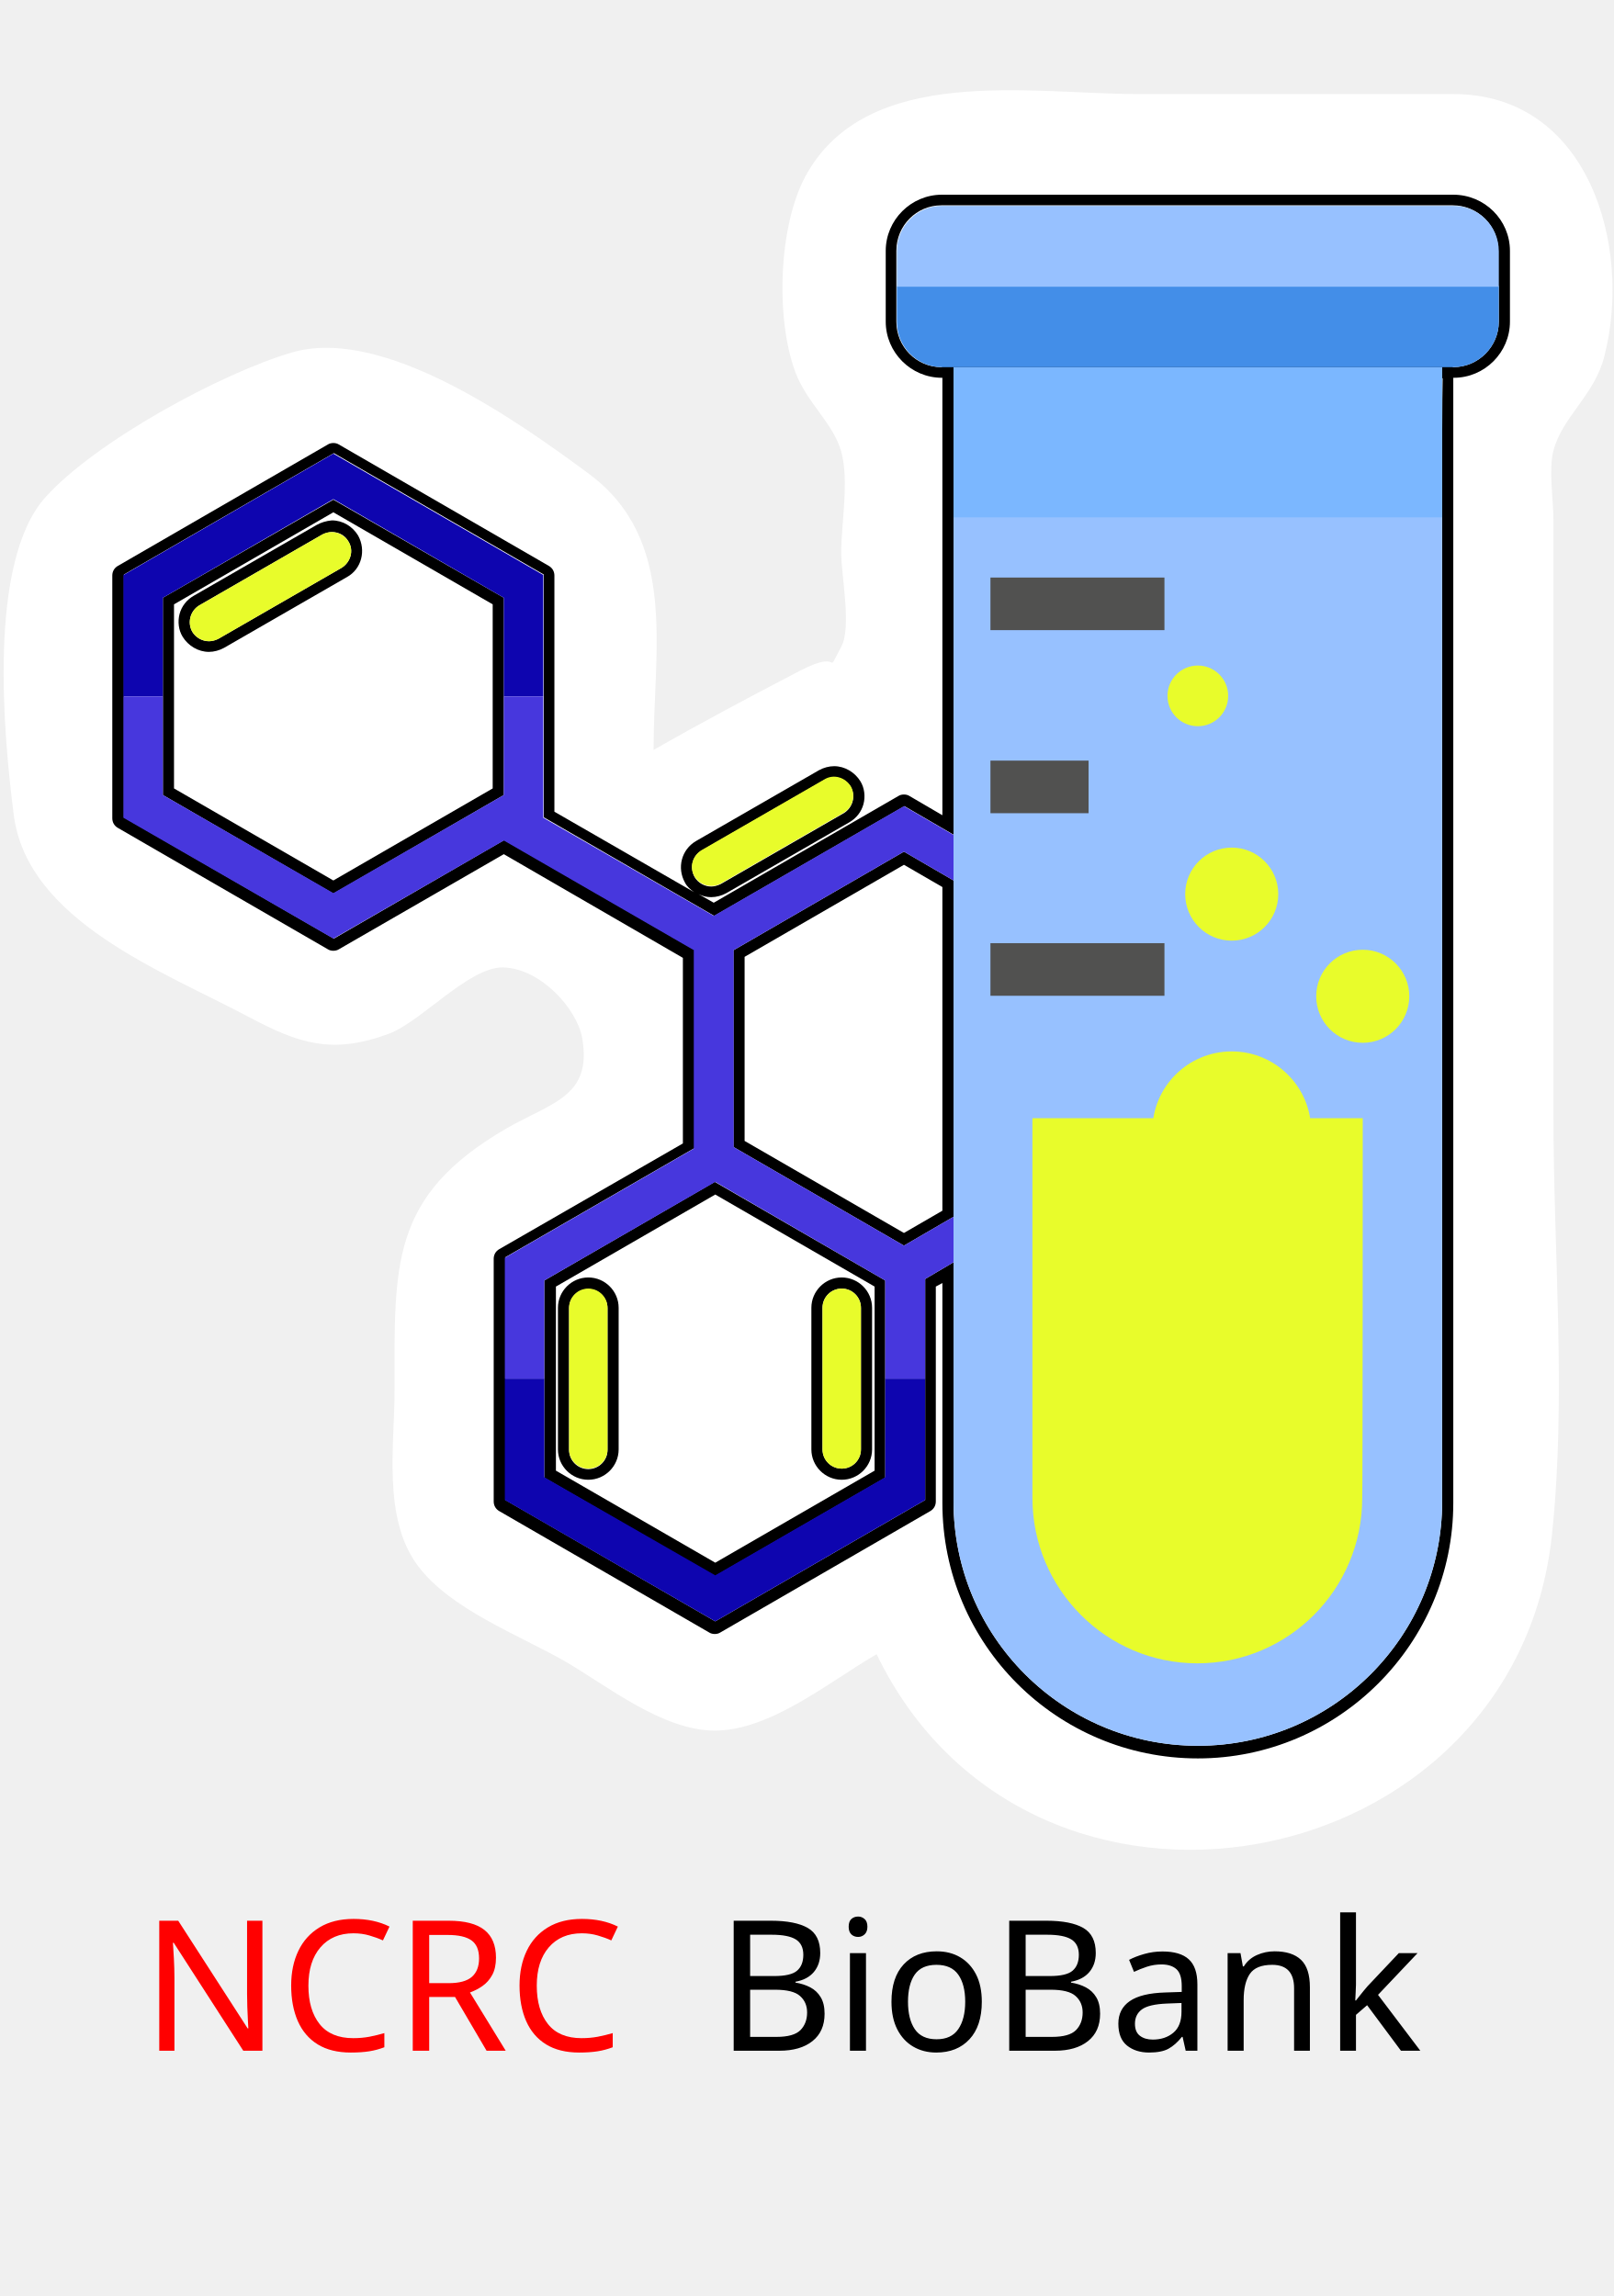
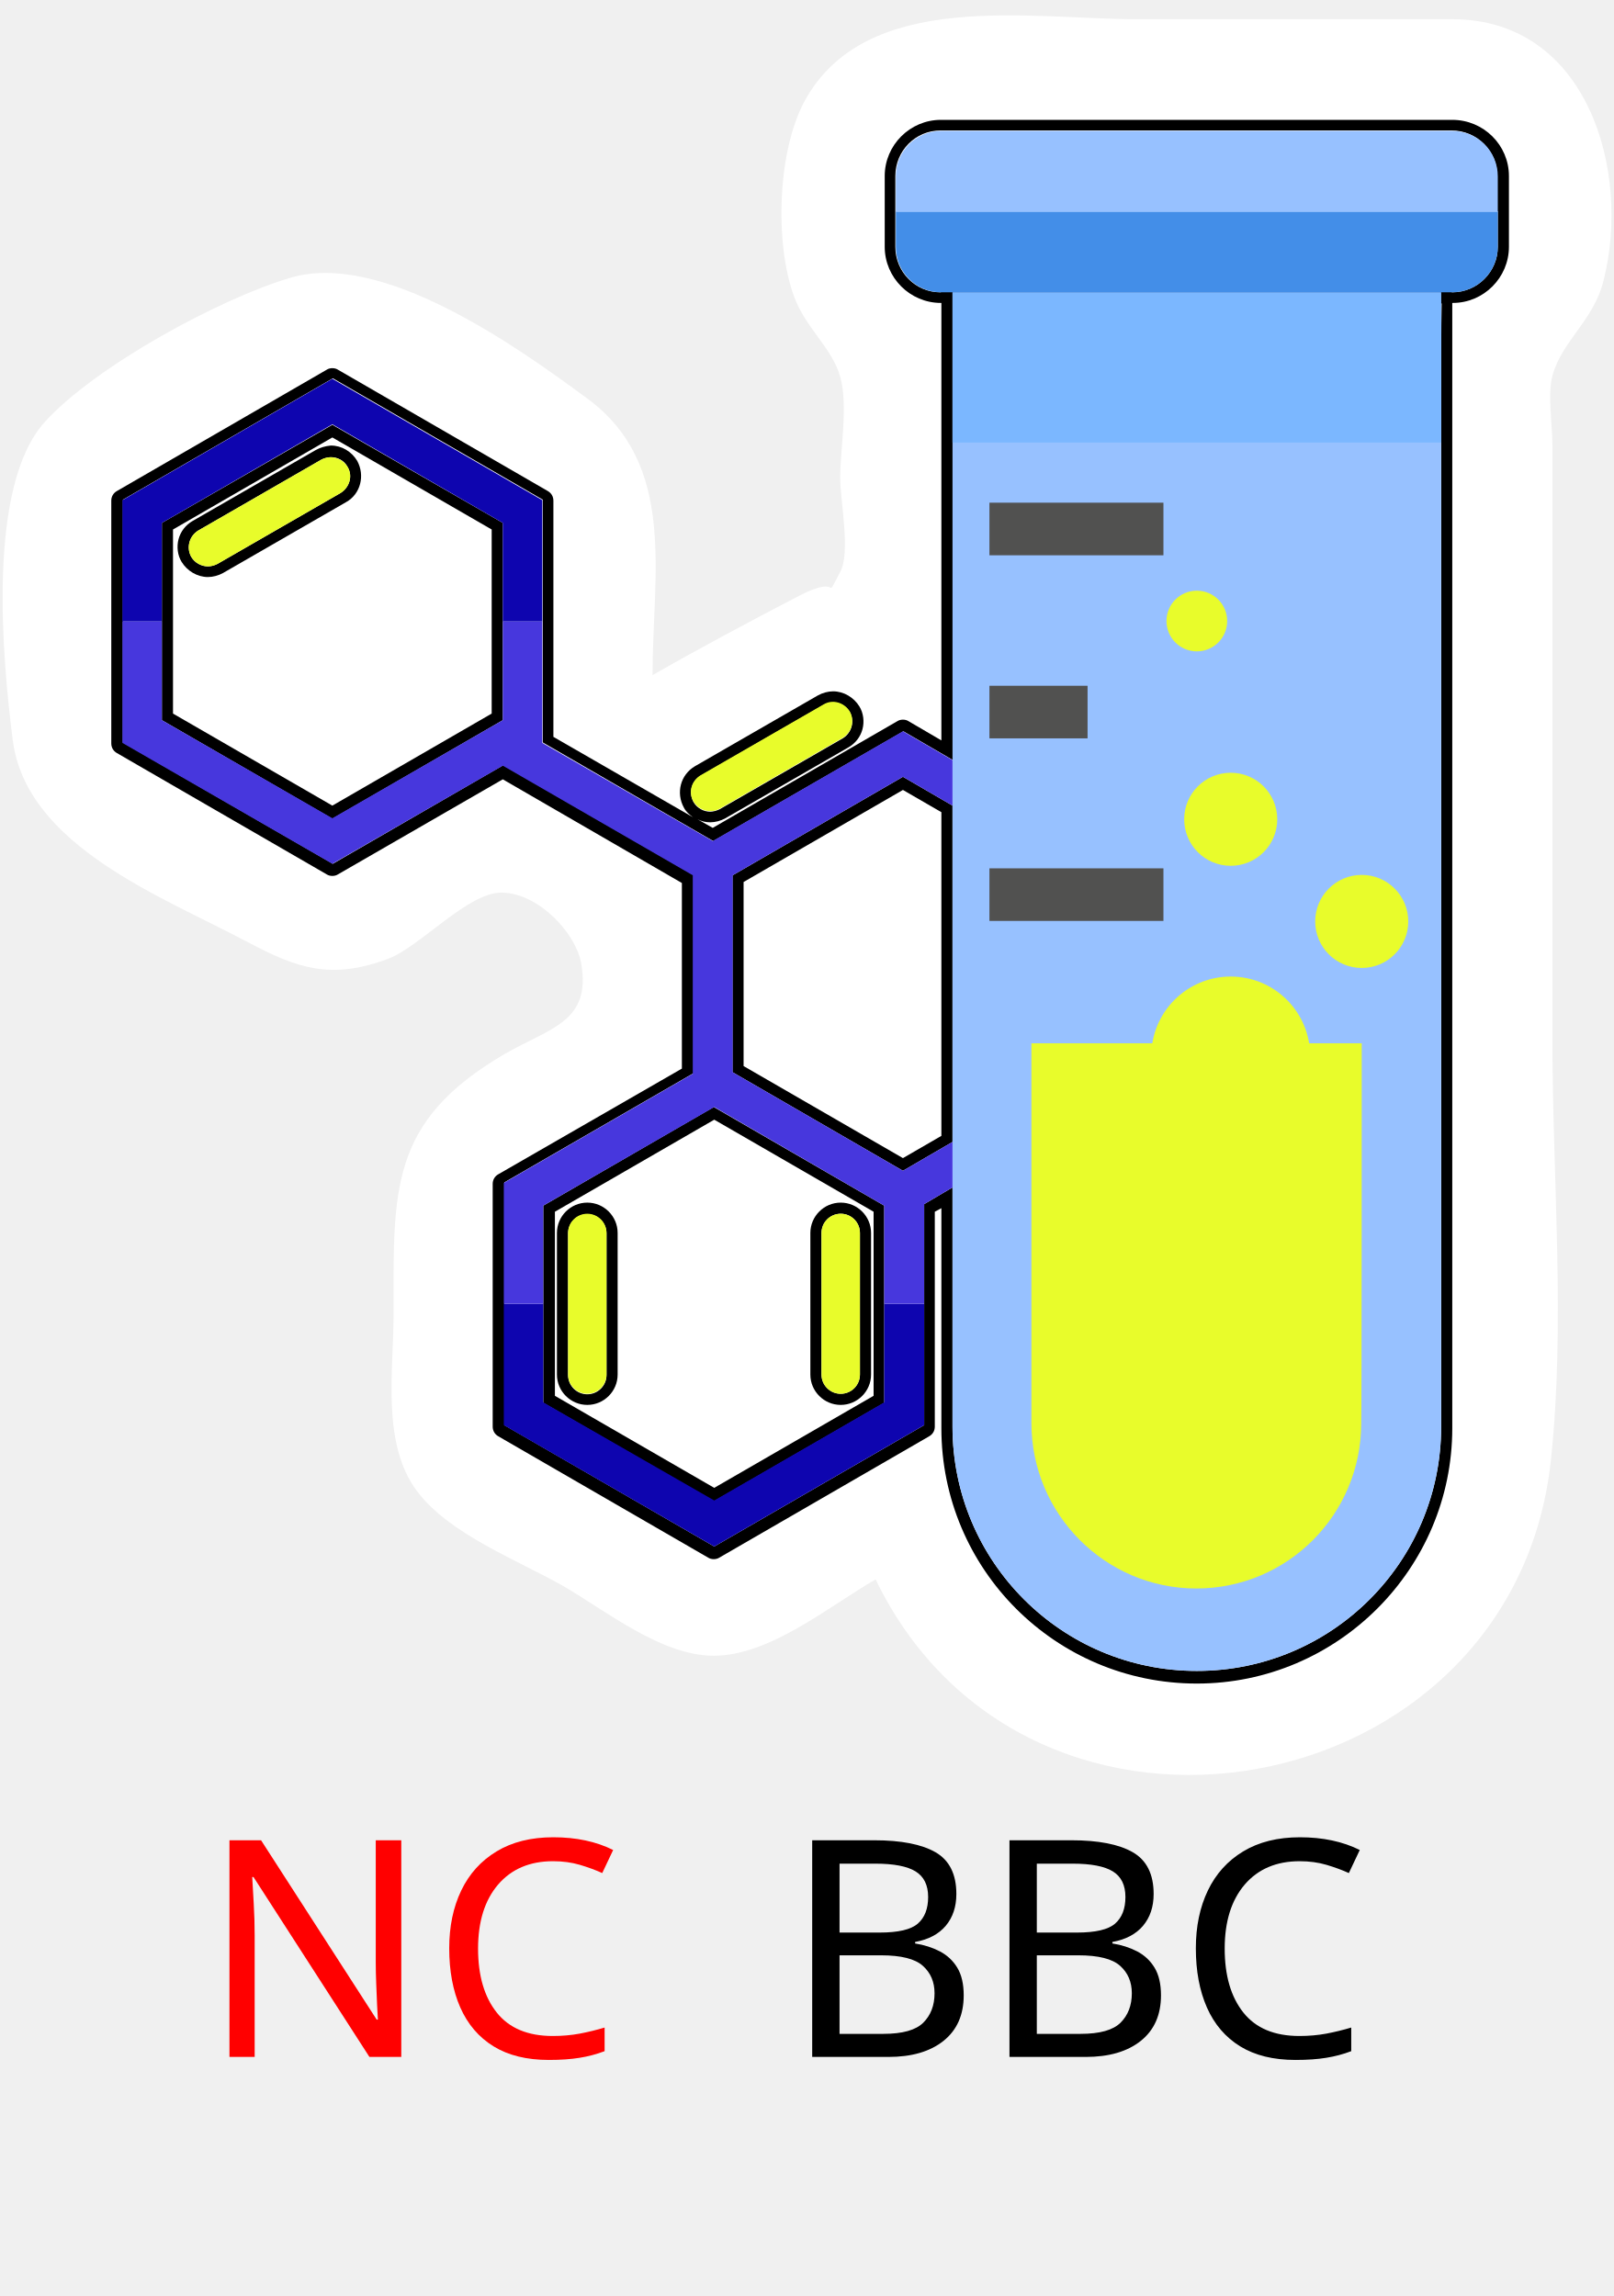
<svg xmlns="http://www.w3.org/2000/svg" version="1.1" id="图层_1" x="0px" y="0px" viewBox="0 0 319 454" style="enable-background:new 0 0 319 454;" xml:space="preserve">
  <style type="text/css">
	.st0{fill:#FFFFFF;}
	.st1{fill:#97C1FF;}
	.st2{fill:#0E05AF;}
	.st3{fill:#E8FC2B;}
	.st4{fill:#7BB7FF;}
	.st5{fill:#438EE8;}
	.st6{fill:#515150;}
	.st7{fill:#4737DD;}
	.st8{fill:#FF0000;}
	.st9{font-family:'MicrosoftYaHeiUI-Bold';}
- 	.st10{font-size:36px;}
+ 	.st10{font-size:60px;}
</style>
  <g>
-     <path class="st0" d="M287.3,18.6c-20.8,0-41.5,0-62.3,0c-21.2,0-53.7-6.1-65.8,16.3c-5.3,9.9-5.9,28-2,38.6   c2.3,6.2,7.5,10.1,9.1,15.8c1.6,5.7,0,14.2,0,20c0,4.6,2.1,14.7,0,18.6c-3.5,6.5,0.8,0.1-8.1,4.7c-9.8,5.1-19.4,10.2-29,15.7   c0-20,4.9-41.6-12.9-54.7c-14.2-10.5-40.6-29.2-58.6-23.9c-14,4.1-38.8,17.6-48.7,28.6c-11.5,12.8-8.3,46.9-6.3,62.7   c2.6,21.1,29.6,31.1,46.5,40.1c9.8,5.2,16.4,7.5,27.7,3.3c6.4-2.4,15.9-13.3,22.6-13.1c7.4,0.2,14.6,8.2,15.6,14   c2,11.6-6.1,12.7-15.1,17.9c-23,13.4-22,27-22,51.7c0,11-2.4,25.3,4.6,34.7c6.4,8.6,20,13.7,29.1,18.9c8.4,4.9,19.3,13.7,29.6,13.7   c11.1,0,22.8-9.8,32-15.1c30.3,62.7,126.2,45.1,133.5-23.6c2.9-27.2,0.3-55.8,0.3-83c0-39.2,0-78.5,0-117.7c0-4-1-9.9,0-13.7   c1.8-6.8,8.2-11,10.1-18.8C322.7,48.7,314.1,18.6,287.3,18.6z" />
+     <path class="st0" d="M287.1,3.8c-20.8,0-41.5,0-62.3,0c-21.2,0-53.7-6.1-65.8,16.3c-5.3,9.9-5.9,28-2,38.6   c2.3,6.2,7.5,10.1,9.1,15.8c1.6,5.7,0,14.2,0,20c0,4.6,2.1,14.7,0,18.6c-3.5,6.5,0.8,0.1-8.1,4.7c-9.8,5.1-19.4,10.2-29,15.7   c0-20,4.9-41.6-12.9-54.7c-14.2-10.5-40.6-29.2-58.6-23.9C43.5,59,18.7,72.5,8.8,83.5c-11.5,12.8-8.3,46.9-6.3,62.7   c2.6,21.1,29.6,31.1,46.5,40.1c9.8,5.2,16.4,7.5,27.7,3.3c6.4-2.4,15.9-13.3,22.6-13.1c7.4,0.2,14.6,8.2,15.6,14   c2,11.6-6.1,12.7-15.1,17.9c-23,13.4-22,27-22,51.7c0,11-2.4,25.3,4.6,34.7c6.4,8.6,20,13.7,29.1,18.9c8.4,4.9,19.3,13.7,29.6,13.7   c11.1,0,22.8-9.8,32-15.1c30.3,62.7,126.2,45.1,133.5-23.6c2.9-27.2,0.3-55.8,0.3-83c0-39.2,0-78.5,0-117.7c0-4-1-9.9,0-13.7   c1.8-6.8,8.2-11,10.1-18.8C322.5,33.9,313.9,3.8,287.1,3.8z" />
    <g>
-       <path d="M166.4,292.6c3.3,0,6-2.7,6-6v-28c0-3.3-2.7-6-6-6c-3.3,0-6,2.7-6,6v28C160.4,289.9,163.1,292.6,166.4,292.6z     M162.6,258.6c0-2.1,1.7-3.8,3.8-3.8c2.1,0,3.8,1.7,3.8,3.8v28c0,2.1-1.7,3.8-3.8,3.8c-2.1,0-3.8-1.7-3.8-3.8V258.6z" />
-       <path d="M116.3,252.6c-3.3,0-6,2.7-6,6v28c0,3.3,2.7,6,6,6c3.3,0,6-2.7,6-6v-28C122.3,255.3,119.6,252.6,116.3,252.6z     M120.1,286.7c0,2.1-1.7,3.8-3.8,3.8c-2.1,0-3.8-1.7-3.8-3.8v-28c0-2.1,1.7-3.8,3.8-3.8c2.1,0,3.8,1.7,3.8,3.8V286.7z" />
-       <path d="M32.2,118.2v19.5v19.5l33.7,19.5l33.7-19.5v-19.5v-19.5L65.9,98.8L32.2,118.2z M97.4,137.7v18.2l-31.5,18.2l-31.5-18.2    v-18.2v-18.2l31.5-18.2l31.5,18.2V137.7z" />
-       <path d="M145,187.9v38.9l33.7,19.5l9.8-5.7c0-20.2,0-43.7,0-66.5l-9.8-5.7L145,187.9z M186.3,239.4l-7.6,4.4l-31.5-18.2v-36.4    l31.5-18.2l7.6,4.4V239.4z" />
-       <path d="M107.6,253.2v19.5v19.5l33.7,19.5l33.7-19.5v-19.5v-19.5l-33.7-19.5L107.6,253.2z M172.9,272.6v18.2L141.4,309l-31.5-18.2    v-18.2v-18.2l31.5-18.2l31.5,18.2V272.6z" />
-       <path d="M287.3,38.5H186.2c-6.1,0-11.1,5-11.1,11.1v7v7c0,6.1,5,11.1,11.1,11.1h0.1v27.5v59l-6.5-3.8c-0.3-0.2-0.7-0.3-1.1-0.3    c-0.4,0-0.8,0.1-1.1,0.3l-36.5,21.1l-3-1.7c0.8,0.4,1.6,0.6,2.5,0.6c1,0,2.1-0.3,3-0.8l24.3-14c1.4-0.8,2.4-2.1,2.8-3.6    c0.4-1.5,0.2-3.2-0.6-4.5c-1.1-1.8-3.1-3-5.2-3c-1,0-2.1,0.3-3,0.8l-24.3,14c-2.9,1.7-3.8,5.3-2.2,8.2c0.4,0.8,1.1,1.4,1.8,1.9    l-27.6-15.9v-22.7v-24c0-0.8-0.4-1.5-1.1-1.9L67,87.9c-0.3-0.2-0.7-0.3-1.1-0.3c-0.4,0-0.8,0.1-1.1,0.3l-41.5,24    c-0.7,0.4-1.1,1.1-1.1,1.9v24v24c0,0.8,0.4,1.5,1.1,1.9l41.5,24c0.3,0.2,0.7,0.3,1.1,0.3c0.4,0,0.8-0.1,1.1-0.3l32.6-18.8    l35.4,20.5v36.7l-36.3,20.9c-0.7,0.4-1.1,1.1-1.1,1.9v24v24c0,0.8,0.4,1.5,1.1,1.9l41.5,24c0.3,0.2,0.7,0.3,1.1,0.3    c0.4,0,0.8-0.1,1.1-0.3l41.5-24c0.7-0.4,1.1-1.1,1.1-1.9v-24v-18.5l1.3-0.7v43.5c0,27.9,22.6,50.5,50.5,50.5    c27.8,0,50.5-22.7,50.5-50.5V102.3V74.7h0.1c6.1,0,11.1-5,11.1-11.1v-7v-7C298.5,43.5,293.5,38.5,287.3,38.5z M138.7,168.2    l24.3-14c0.6-0.3,1.3-0.5,1.9-0.5c1.3,0,2.6,0.7,3.3,1.9c1,1.8,0.4,4.1-1.4,5.2l-24.3,14c-0.6,0.3-1.3,0.5-1.9,0.5    c-1.3,0-2.6-0.7-3.3-1.9C136.3,171.5,136.9,169.2,138.7,168.2z M285.1,102.3c0,61,0,194.5,0,194.6c0,26.7-21.6,48.3-48.3,48.3    c-26.7,0-48.3-21.6-48.3-48.3c0-0.2,0-19.7,0-47.3l-5.6,3.3v19.7v24l-41.5,24l-41.5-24v-24v-24l37.4-21.6v-39.2l-37.6-21.7    l-33.7,19.5l-41.5-24v-24v-24l41.5-24l41.5,24v24v24l33.7,19.5l37.6-21.7l9.8,5.7c0-23.6,0-46,0-62.8c0-13.4,0-23.4,0-27.5h96.6    C285.1,78.9,285.1,88.8,285.1,102.3z M296.3,56.6v7c0,4.9-4,9-9,9h-0.1c0-1.2-1-2.2-2.2-2.2h-96.6c-1.2,0-2.2,1-2.2,2.2h-0.1    c-4.9,0-8.9-4-8.9-9v-7v-7c0-5,4-9,8.9-9h101.1c4.9,0,9,4,9,9V56.6z" />
-       <path d="M62.6,103.8l-24.3,14c-1.4,0.8-2.4,2.1-2.8,3.6c-0.4,1.5-0.2,3.2,0.6,4.5c1.1,1.8,3.1,3,5.2,3c1,0,2.1-0.3,3-0.8l24.3-14    c2.9-1.6,3.8-5.3,2.2-8.2c-1.1-1.8-3-3-5.2-3C64.5,103,63.5,103.3,62.6,103.8z M68.9,107.1c1.1,1.8,0.4,4.1-1.4,5.2l-24.3,14    c-0.6,0.3-1.3,0.5-1.9,0.5c-1.3,0-2.6-0.7-3.3-1.9c-1-1.8-0.4-4.1,1.4-5.2l24.3-14c0.6-0.3,1.3-0.5,1.9-0.5    C66.9,105.2,68.2,105.8,68.9,107.1z" />
+       <path d="M166.2,277.8c3.3,0,6-2.7,6-6v-28c0-3.3-2.7-6-6-6s-6,2.7-6,6v28C160.2,275.1,162.9,277.8,166.2,277.8z M162.4,243.8    c0-2.1,1.7-3.8,3.8-3.8s3.8,1.7,3.8,3.8v28c0,2.1-1.7,3.8-3.8,3.8s-3.8-1.7-3.8-3.8V243.8z" />
+       <path d="M116.1,237.8c-3.3,0-6,2.7-6,6v28c0,3.3,2.7,6,6,6s6-2.7,6-6v-28C122.1,240.5,119.4,237.8,116.1,237.8z M119.9,271.9    c0,2.1-1.7,3.8-3.8,3.8c-2.1,0-3.8-1.7-3.8-3.8v-28c0-2.1,1.7-3.8,3.8-3.8c2.1,0,3.8,1.7,3.8,3.8V271.9z" />
+       <path d="M32,103.4v19.5v19.5l33.7,19.5l33.7-19.5v-19.5v-19.5L65.7,84L32,103.4z M97.2,122.9v18.2l-31.5,18.2l-31.5-18.2v-18.2    v-18.2l31.5-18.2l31.5,18.2V122.9z" />
+       <path d="M144.8,173.1V212l33.7,19.5l9.8-5.7c0-20.2,0-43.7,0-66.5l-9.8-5.7L144.8,173.1z M186.1,224.6l-7.6,4.4L147,210.8v-36.4    l31.5-18.2l7.6,4.4V224.6z" />
+       <path d="M107.4,238.4v19.5v19.5l33.7,19.5l33.7-19.5v-19.5v-19.5l-33.7-19.5L107.4,238.4z M172.7,257.8V276l-31.5,18.2L109.7,276    v-18.2v-18.2l31.5-18.2l31.5,18.2V257.8z" />
+       <path d="M287.1,23.7H186c-6.1,0-11.1,5-11.1,11.1v7v7c0,6.1,5,11.1,11.1,11.1h0.1v27.5v59l-6.5-3.8c-0.3-0.2-0.7-0.3-1.1-0.3    c-0.4,0-0.8,0.1-1.1,0.3l-36.5,21.1l-3-1.7c0.8,0.4,1.6,0.6,2.5,0.6c1,0,2.1-0.3,3-0.8l24.3-14c1.4-0.8,2.4-2.1,2.8-3.6    c0.4-1.5,0.2-3.2-0.6-4.5c-1.1-1.8-3.1-3-5.2-3c-1,0-2.1,0.3-3,0.8l-24.3,14c-2.9,1.7-3.8,5.3-2.2,8.2c0.4,0.8,1.1,1.4,1.8,1.9    l-27.6-15.9V123V99c0-0.8-0.4-1.5-1.1-1.9l-41.5-24c-0.3-0.2-0.7-0.3-1.1-0.3s-0.8,0.1-1.1,0.3l-41.5,24C22.4,97.5,22,98.2,22,99    v24v24c0,0.8,0.4,1.5,1.1,1.9l41.5,24c0.3,0.2,0.7,0.3,1.1,0.3s0.8-0.1,1.1-0.3l32.6-18.8l35.4,20.5v36.7l-36.3,20.9    c-0.7,0.4-1.1,1.1-1.1,1.9v24v24c0,0.8,0.4,1.5,1.1,1.9l41.5,24c0.3,0.2,0.7,0.3,1.1,0.3c0.4,0,0.8-0.1,1.1-0.3l41.5-24    c0.7-0.4,1.1-1.1,1.1-1.9v-24v-18.5l1.3-0.7v43.5c0,27.9,22.6,50.5,50.5,50.5c27.8,0,50.5-22.7,50.5-50.5V87.5V59.9h0.1    c6.1,0,11.1-5,11.1-11.1v-7v-7C298.3,28.7,293.3,23.7,287.1,23.7z M138.5,153.4l24.3-14c0.6-0.3,1.3-0.5,1.9-0.5    c1.3,0,2.6,0.7,3.3,1.9c1,1.8,0.4,4.1-1.4,5.2l-24.3,14c-0.6,0.3-1.3,0.5-1.9,0.5c-1.3,0-2.6-0.7-3.3-1.9    C136.1,156.7,136.7,154.4,138.5,153.4z M284.9,87.5c0,61,0,194.5,0,194.6c0,26.7-21.6,48.3-48.3,48.3s-48.3-21.6-48.3-48.3    c0-0.2,0-19.7,0-47.3l-5.6,3.3v19.7v24l-41.5,24l-41.5-24v-24v-24l37.4-21.6V173l-37.6-21.7l-33.7,19.5l-41.5-24v-24v-24l41.5-24    l41.5,24v24v24l33.7,19.5l37.6-21.7l9.8,5.7c0-23.6,0-46,0-62.8c0-13.4,0-23.4,0-27.5H285C284.9,64.1,284.9,74,284.9,87.5z     M296.1,41.8v7c0,4.9-4,9-9,9H287c0-1.2-1-2.2-2.2-2.2h-96.6c-1.2,0-2.2,1-2.2,2.2h-0.1c-4.9,0-8.9-4-8.9-9v-7v-7c0-5,4-9,8.9-9    H287c4.9,0,9,4,9,9v7H296.1z" />
+       <path d="M62.4,89l-24.3,14c-1.4,0.8-2.4,2.1-2.8,3.6c-0.4,1.5-0.2,3.2,0.6,4.5c1.1,1.8,3.1,3,5.2,3c1,0,2.1-0.3,3-0.8l24.3-14    c2.9-1.6,3.8-5.3,2.2-8.2c-1.1-1.8-3-3-5.2-3C64.3,88.2,63.3,88.5,62.4,89z M68.7,92.3c1.1,1.8,0.4,4.1-1.4,5.2l-24.3,14    c-0.6,0.3-1.3,0.5-1.9,0.5c-1.3,0-2.6-0.7-3.3-1.9c-1-1.8-0.4-4.1,1.4-5.2l24.3-14c0.6-0.3,1.3-0.5,1.9-0.5    C66.7,90.4,68,91,68.7,92.3z" />
    </g>
    <g>
-       <path class="st1" d="M188.5,72.6c0,0,0,223.8,0,224.3c0,26.7,21.6,48.3,48.3,48.3c26.7,0,48.3-21.6,48.3-48.3    c0-0.1,0-224.3,0-224.3H188.5z" />
-       <polygon class="st2" points="141.4,320.6 99.8,296.6 99.8,272.6 107.6,272.6 107.6,292.1 141.4,311.5 175,292.1 175,272.6     182.9,272.6 182.9,296.6   " />
-       <path class="st3" d="M162.6,258.6c0-2.1,1.7-3.8,3.8-3.8l0,0c2.1,0,3.8,1.7,3.8,3.8v28c0,2.1-1.7,3.8-3.8,3.8l0,0    c-2.1,0-3.8-1.7-3.8-3.8V258.6z" />
-       <path class="st3" d="M112.5,258.6c0-2.1,1.7-3.8,3.8-3.8l0,0c2.1,0,3.8,1.7,3.8,3.8v28c0,2.1-1.7,3.8-3.8,3.8l0,0    c-2.1,0-3.8-1.7-3.8-3.8V258.6z" />
-       <rect x="188.5" y="72.6" class="st4" width="96.6" height="29.7" />
-       <path class="st3" d="M269.4,221.1h-65.3c0,0,0,74.8,0,75.1c0,18,14.6,32.7,32.6,32.7c18,0,32.6-14.6,32.6-32.7    C269.4,295.9,269.4,221.1,269.4,221.1z" />
-       <circle class="st3" cx="243.5" cy="223.6" r="15.7" />
-       <ellipse class="st3" cx="269.4" cy="197" rx="9.2" ry="9.2" />
-       <ellipse class="st3" cx="243.5" cy="176.8" rx="9.2" ry="9.2" />
-       <circle class="st3" cx="236.8" cy="137.6" r="6" />
-       <path class="st5" d="M296.3,56.6v7c0,4.9-4,9-9,9H186.2c-4.9,0-8.9-4-8.9-9v-7H296.3z" />
-       <path class="st1" d="M296.3,49.7v7h-119v-7c0-5,4-9,8.9-9h101.1C292.3,40.7,296.3,44.7,296.3,49.7z" />
-       <rect x="195.8" y="114.2" class="st6" width="34.4" height="10.4" />
-       <rect x="195.8" y="150.4" class="st6" width="19.4" height="10.4" />
-       <rect x="195.8" y="186.5" class="st6" width="34.4" height="10.4" />
-       <rect x="137.2" y="187.9" class="st7" width="7.8" height="43.4" />
+       <path class="st1" d="M188.3,57.8c0,0,0,223.8,0,224.3c0,26.7,21.6,48.3,48.3,48.3s48.3-21.6,48.3-48.3c0-0.1,0-224.3,0-224.3    S188.3,57.8,188.3,57.8z" />
+       <polygon class="st2" points="141.2,305.8 99.6,281.8 99.6,257.8 107.4,257.8 107.4,277.3 141.2,296.7 174.8,277.3 174.8,257.8     182.7,257.8 182.7,281.8   " />
+       <path class="st3" d="M162.4,243.8c0-2.1,1.7-3.8,3.8-3.8l0,0c2.1,0,3.8,1.7,3.8,3.8v28c0,2.1-1.7,3.8-3.8,3.8l0,0    c-2.1,0-3.8-1.7-3.8-3.8V243.8z" />
+       <path class="st3" d="M112.3,243.8c0-2.1,1.7-3.8,3.8-3.8l0,0c2.1,0,3.8,1.7,3.8,3.8v28c0,2.1-1.7,3.8-3.8,3.8l0,0    c-2.1,0-3.8-1.7-3.8-3.8V243.8z" />
+       <rect x="188.3" y="57.8" class="st4" width="96.6" height="29.7" />
+       <path class="st3" d="M269.2,206.3h-65.3c0,0,0,74.8,0,75.1c0,18,14.6,32.7,32.6,32.7s32.6-14.6,32.6-32.7    C269.2,281.1,269.2,206.3,269.2,206.3z" />
+       <circle class="st3" cx="243.3" cy="208.8" r="15.7" />
+       <ellipse class="st3" cx="269.2" cy="182.2" rx="9.2" ry="9.2" />
+       <ellipse class="st3" cx="243.3" cy="162" rx="9.2" ry="9.2" />
+       <circle class="st3" cx="236.6" cy="122.8" r="6" />
+       <path class="st5" d="M296.1,41.8v7c0,4.9-4,9-9,9H186c-4.9,0-8.9-4-8.9-9v-7H296.1z" />
+       <path class="st1" d="M296.1,34.9v7h-119v-7c0-5,4-9,8.9-9h101.1C292.1,25.9,296.1,29.9,296.1,34.9z" />
+       <rect x="195.6" y="99.4" class="st6" width="34.4" height="10.4" />
+       <rect x="195.6" y="135.6" class="st6" width="19.4" height="10.4" />
+       <rect x="195.6" y="171.7" class="st6" width="34.4" height="10.4" />
+       <rect x="137" y="173.1" class="st7" width="7.8" height="43.4" />
      <g>
-         <path class="st2" d="M99.6,137.7h7.8v-24l-41.5-24l-41.5,24v24h7.8v-19.5l33.7-19.5l33.7,19.5V137.7z" />
-         <polygon class="st7" points="178.7,168.4 188.5,174.1 188.5,165.1 178.7,159.4 141.1,181.1 107.4,161.7 107.4,137.7 99.6,137.7      99.6,157.2 65.9,176.6 32.2,157.2 32.2,137.7 24.4,137.7 24.4,161.7 65.9,185.6 99.6,166.2 137.2,187.9 137.2,227.1 99.8,248.7      99.8,272.6 107.6,272.6 107.6,253.2 141.4,233.7 175,253.2 175,272.6 182.9,272.6 182.9,252.9 188.5,249.6 188.5,240.6      178.7,246.3 145,226.8 145,187.9    " />
+         <path class="st2" d="M99.4,122.9h7.8v-24l-41.5-24l-41.5,24v24H32v-19.5l33.7-19.5l33.7,19.5C99.4,103.4,99.4,122.9,99.4,122.9z" />
+         <polygon class="st7" points="178.5,153.6 188.3,159.3 188.3,150.3 178.5,144.6 140.9,166.3 107.2,146.9 107.2,122.9 99.4,122.9      99.4,142.4 65.7,161.8 32,142.4 32,122.9 24.2,122.9 24.2,146.9 65.7,170.8 99.4,151.4 137,173.1 137,212.3 99.6,233.9      99.6,257.8 107.4,257.8 107.4,238.4 141.2,218.9 174.8,238.4 174.8,257.8 182.7,257.8 182.7,238.1 188.3,234.8 188.3,225.8      178.5,231.5 144.8,212 144.8,173.1    " />
      </g>
-       <path class="st3" d="M63.7,105.7c1.8-1,4.1-0.4,5.2,1.4l0,0c1.1,1.8,0.4,4.1-1.4,5.2l-24.3,14c-1.8,1-4.1,0.4-5.2-1.4l0,0    c-1-1.8-0.4-4.1,1.4-5.2L63.7,105.7z" />
-       <path class="st3" d="M142.5,174.7c-1.8,1-4.1,0.4-5.2-1.4l0,0c-1.1-1.8-0.4-4.1,1.4-5.2l24.3-14c1.8-1.1,4.1-0.4,5.2,1.4l0,0    c1,1.8,0.4,4.1-1.4,5.2L142.5,174.7z" />
+       <path class="st3" d="M63.5,90.9c1.8-1,4.1-0.4,5.2,1.4l0,0c1.1,1.8,0.4,4.1-1.4,5.2l-24.3,14c-1.8,1-4.1,0.4-5.2-1.4l0,0    c-1-1.8-0.4-4.1,1.4-5.2L63.5,90.9z" />
+       <path class="st3" d="M142.3,159.9c-1.8,1-4.1,0.4-5.2-1.4l0,0c-1.1-1.8-0.4-4.1,1.4-5.2l24.3-14c1.8-1.1,4.1-0.4,5.2,1.4l0,0    c1,1.8,0.4,4.1-1.4,5.2L142.3,159.9z" />
    </g>
  </g>
-   <text transform="matrix(1 0 0 1 28 405.5)">
-     <tspan x="0" y="0" class="st8 st9 st10">NCRC</tspan>
-     <tspan x="104.2" y="0" class="st9 st10"> BioBank</tspan>
-   </text>
+   <text transform="matrix(1 0 0 1 39.5487 406.7292)" class="st8 st9 st10">NC</text>
+   <text transform="matrix(1 0 0 1 139.1484 406.7295)" class="st9 st10"> BBC</text>
</svg>
